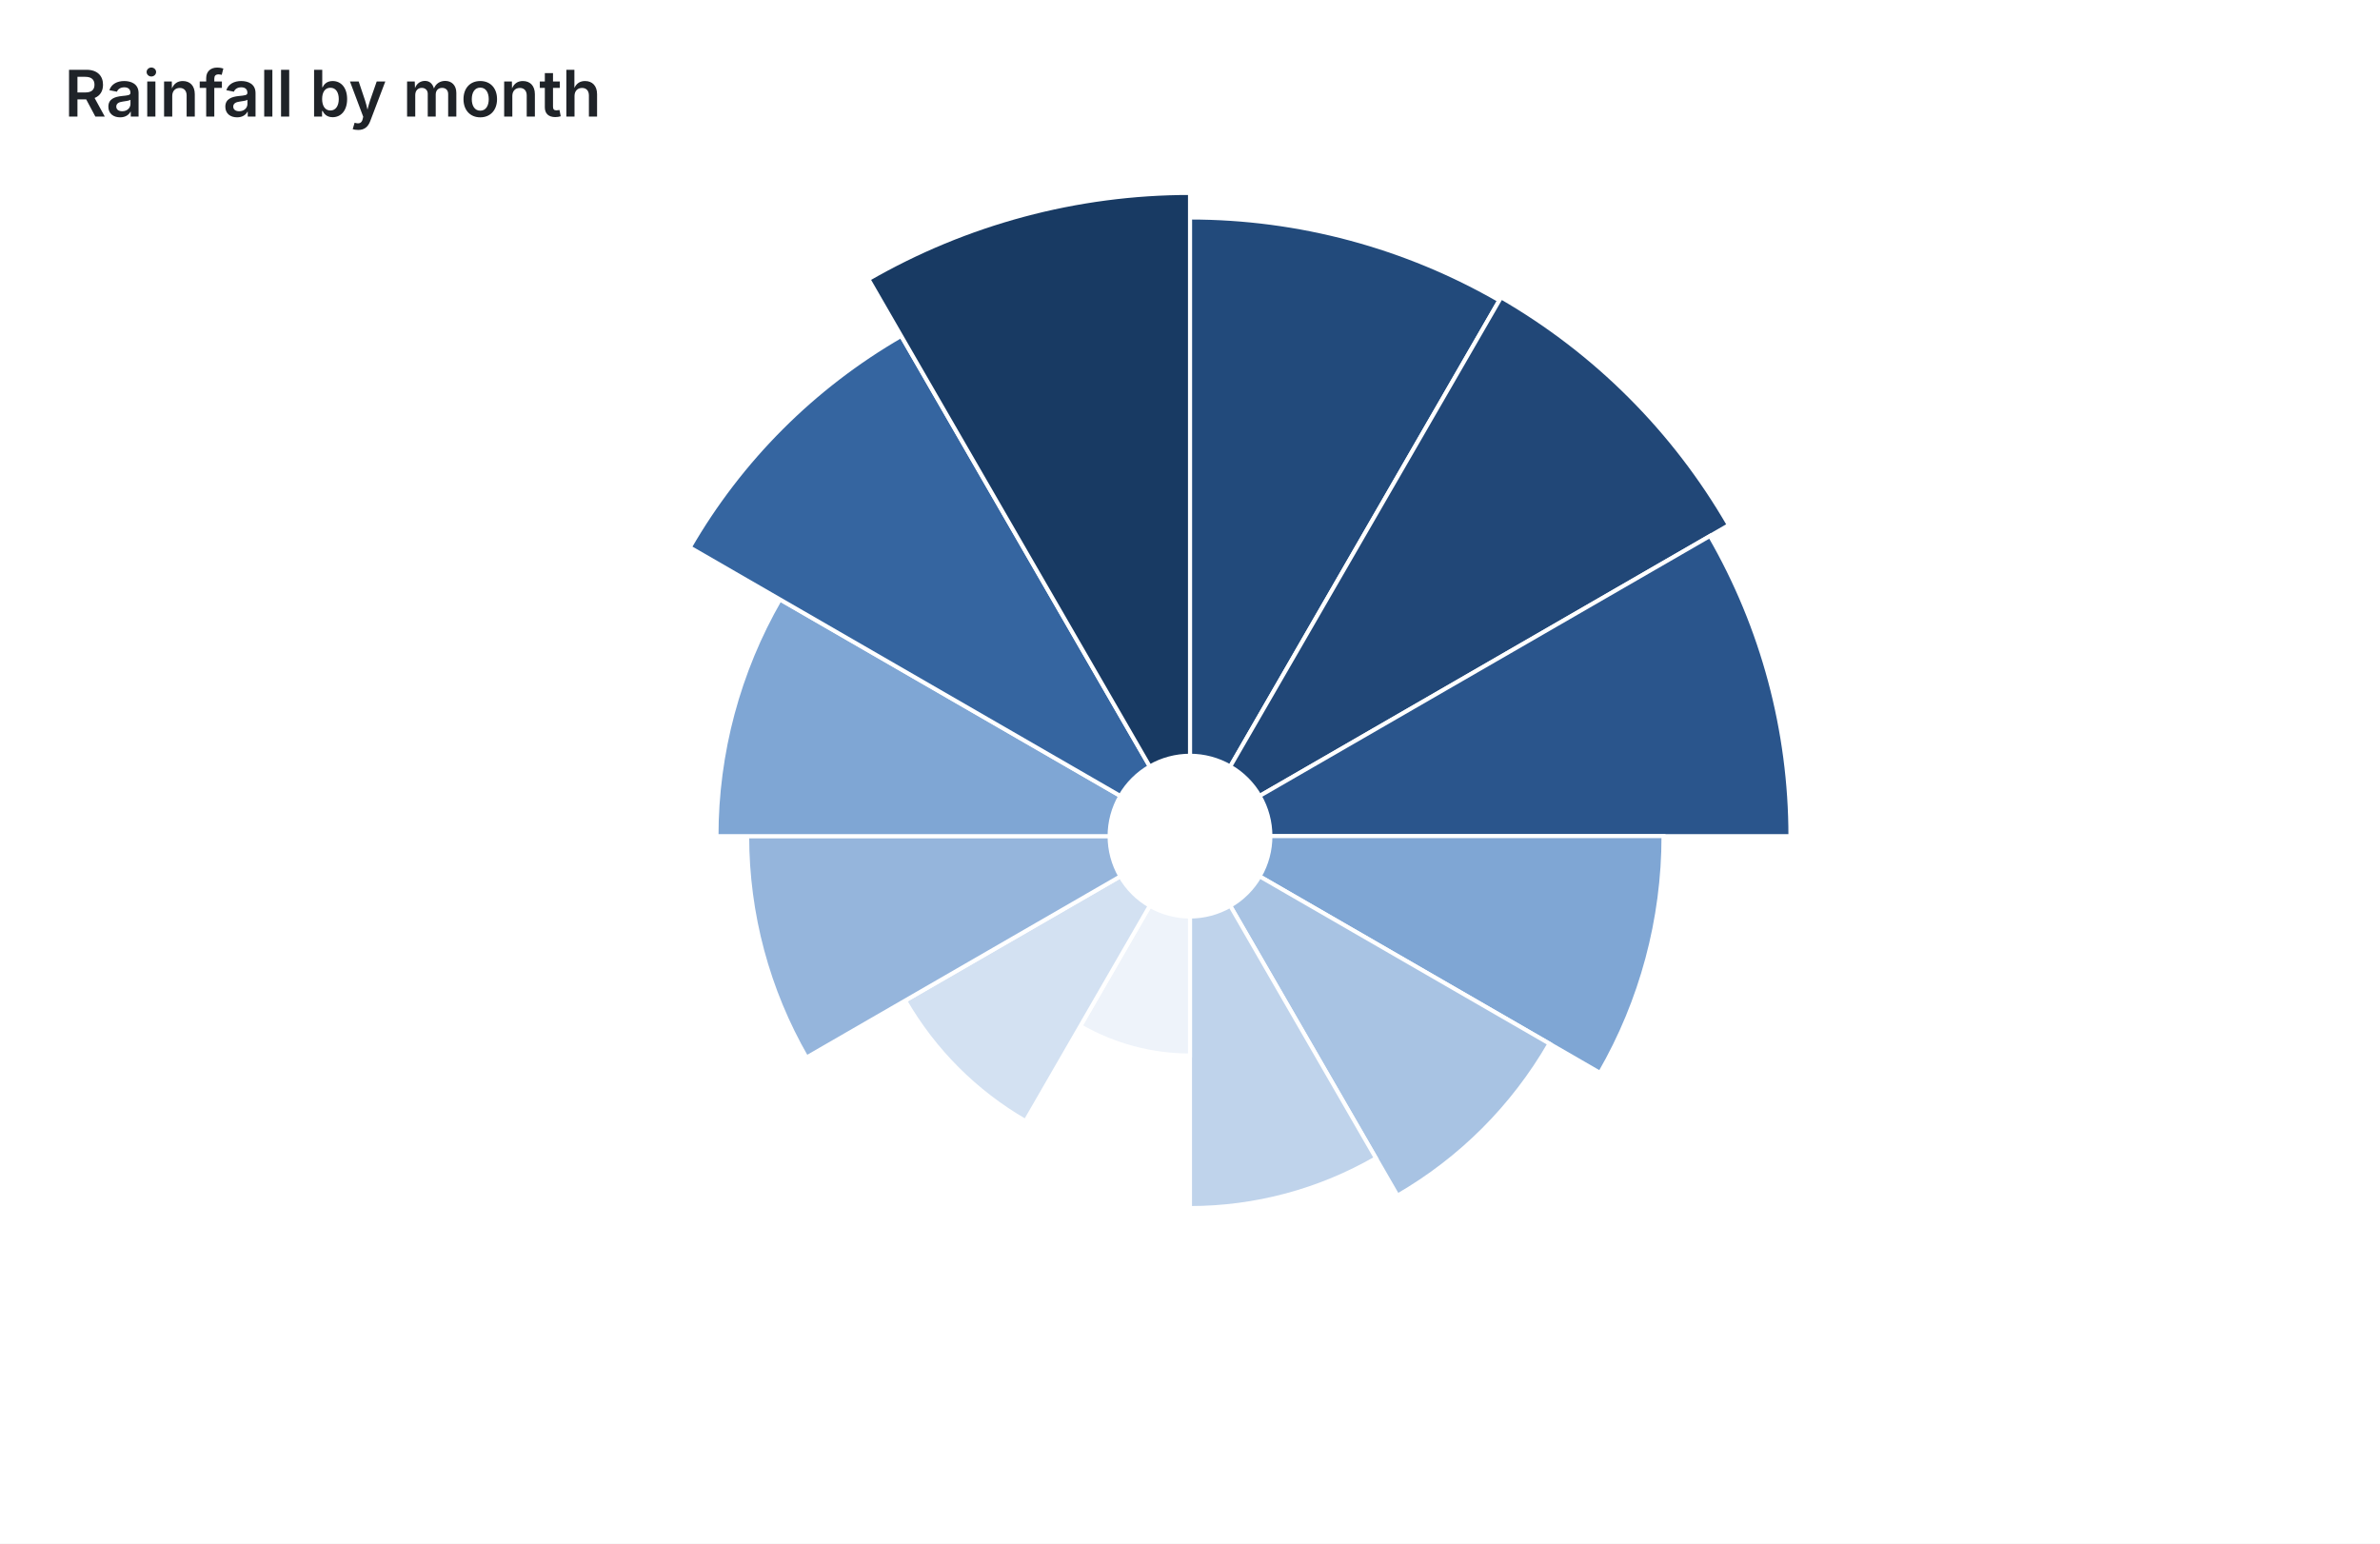
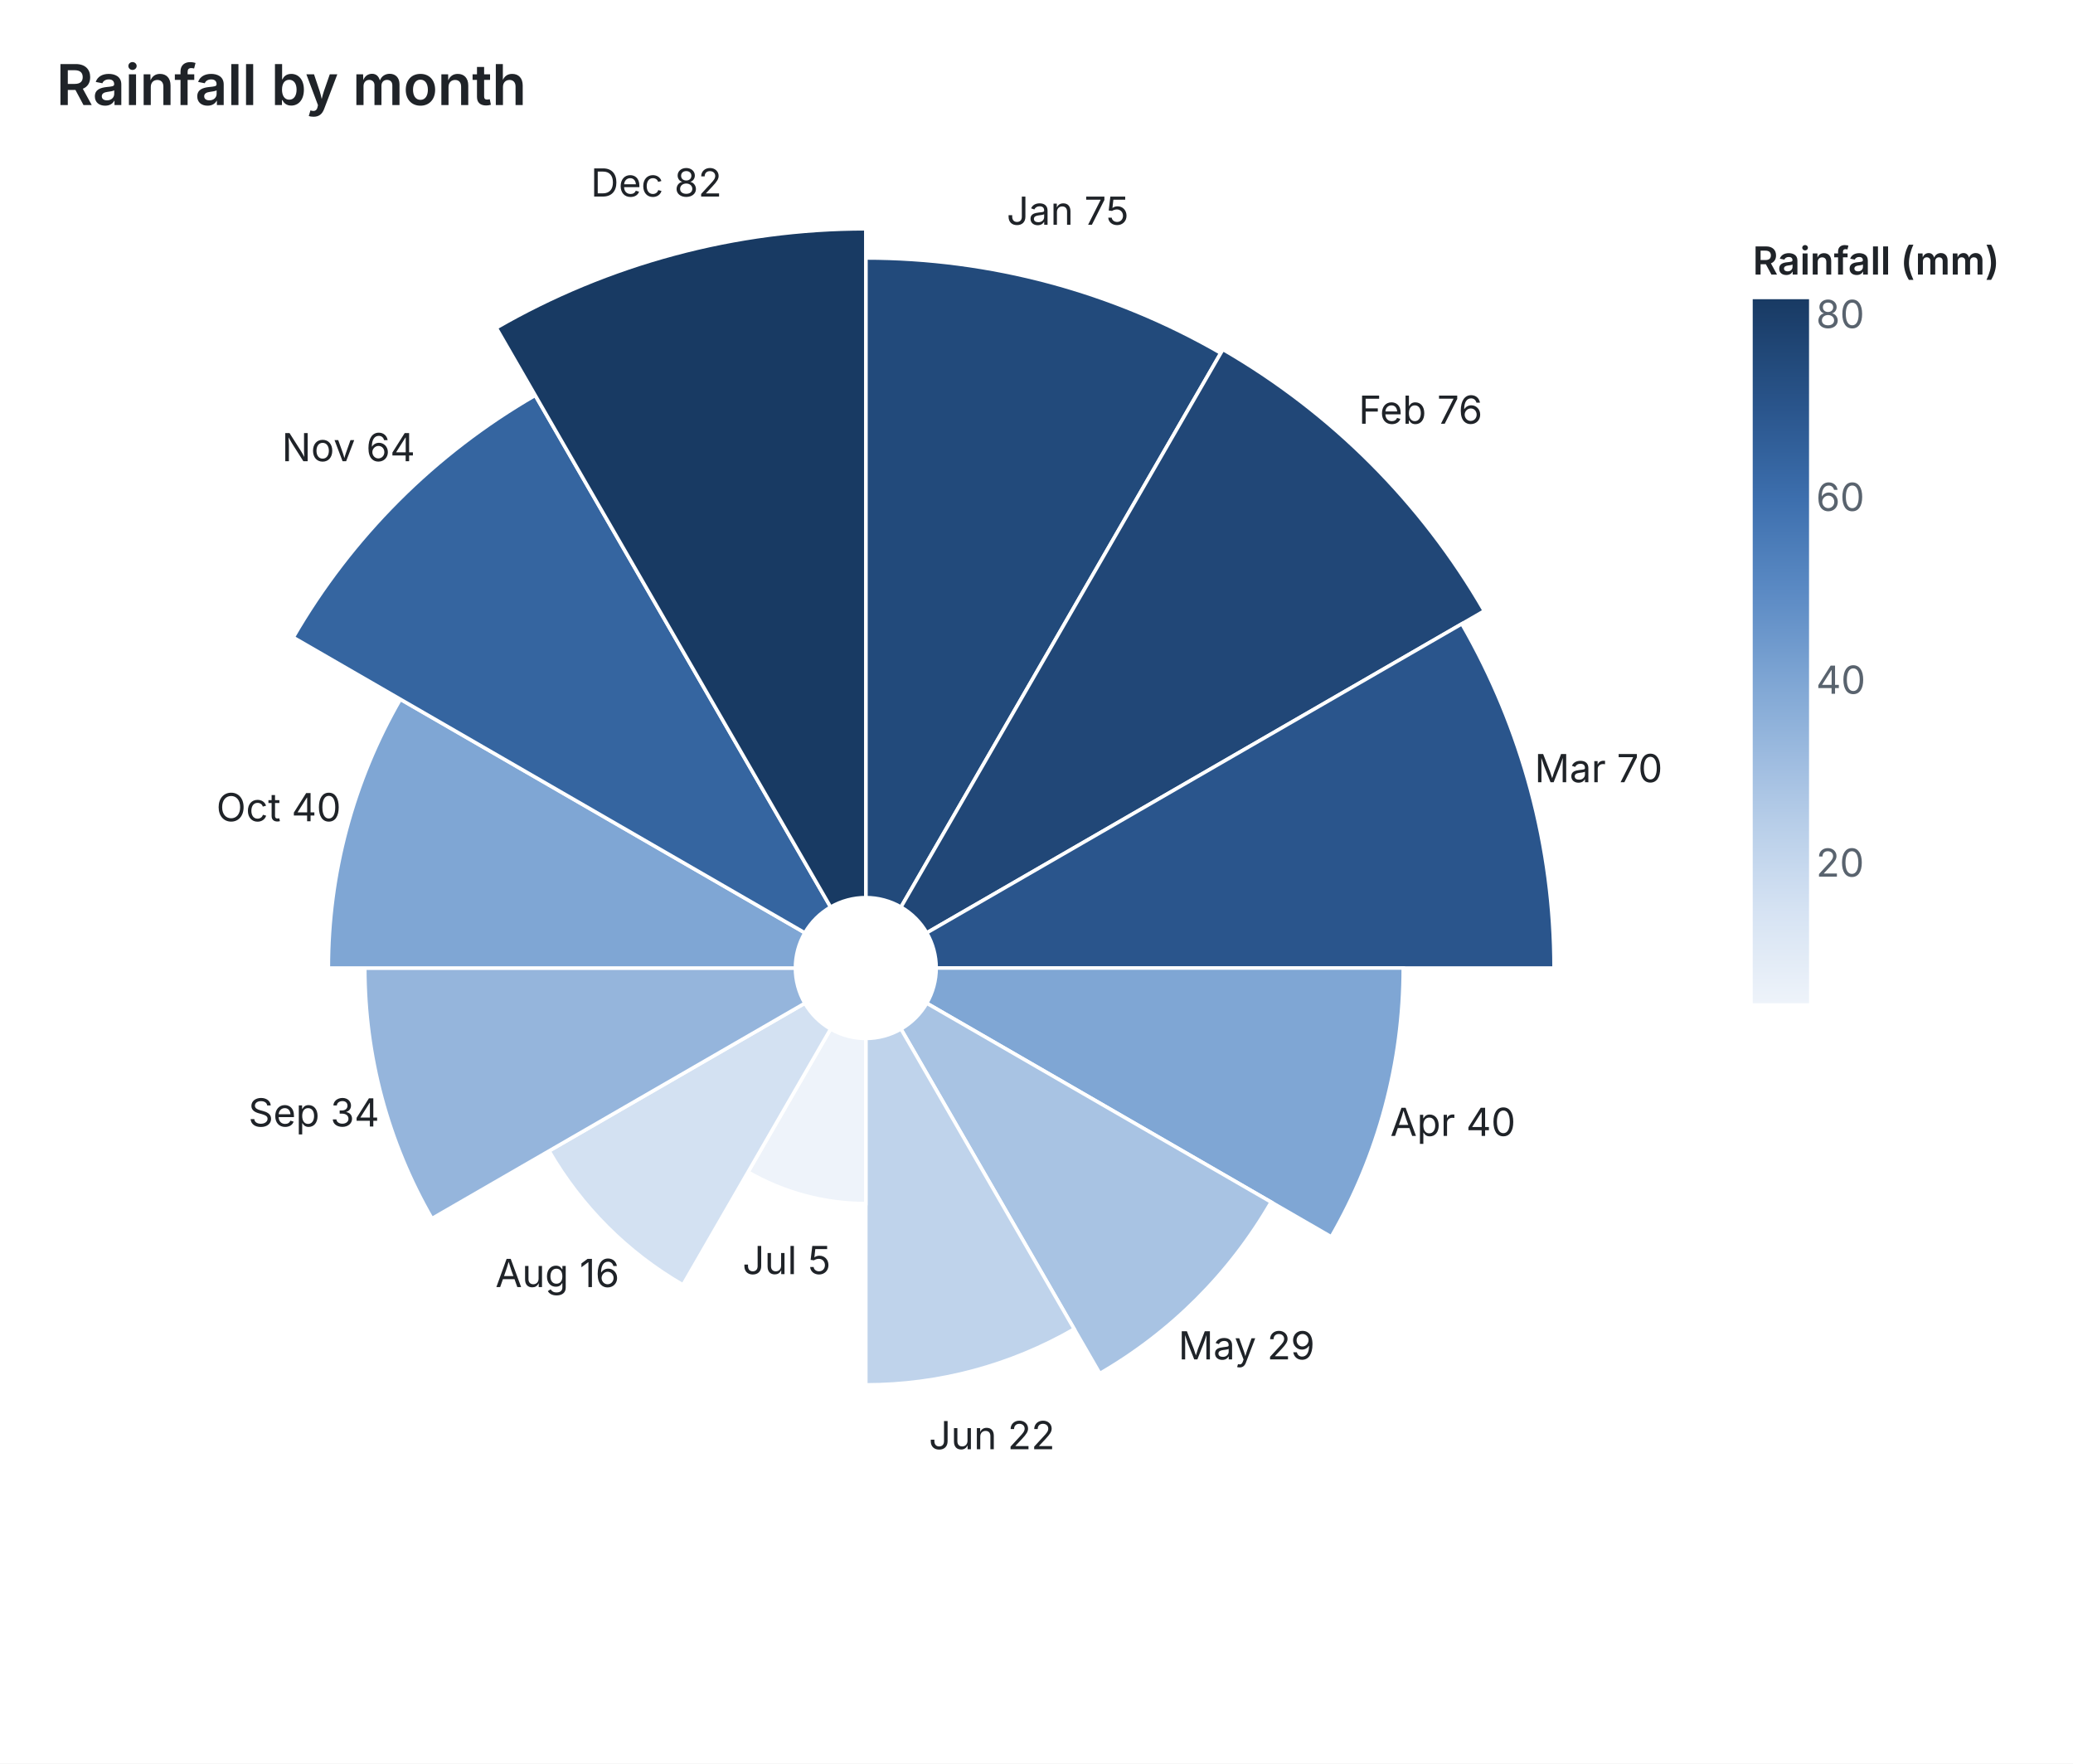
- <svg xmlns="http://www.w3.org/2000/svg" role="img" aria-labelledby="c62fda18f-0 c62fda18f-1" version="1.1" class="marks" width="592" height="384" viewBox="0 0 592 384">
-   <rect width="592" height="384" fill="#FFFFFF" />
-   <g fill="none" stroke-miterlimit="4" transform="translate(16,48)">
+ <svg xmlns="http://www.w3.org/2000/svg" role="img" aria-labelledby="ce4b55d2e-0 ce4b55d2e-1" version="1.1" class="marks" width="589" height="501" viewBox="0 0 589 501">
+   <rect width="589" height="501" fill="#FFFFFF" />
+   <g fill="none" stroke-miterlimit="4" transform="translate(16,65)">
    <g class="mark-group role-frame root" role="graphics-object" aria-roledescription="group mark container">
      <g transform="translate(0,0)">
-         <path class="background" aria-hidden="true" d="M0,0h560v320h-560Z" />
+         <path class="background" aria-hidden="true" d="M0,0h460v420h-460Z" />
        <g>
-           <g class="mark-arc role-mark marks" role="graphics-object" aria-roledescription="arc mark container">
-             <path aria-label="Month: Jan; Rain mm: 75" role="graphics-symbol" aria-roledescription="arc mark" transform="translate(280,160)" d="M0,-153.891A153.891,153.891,0,0,1,76.946,-133.274L10,-17.321A20,20,0,0,0,0,-20Z" fill="rgb(34, 74, 123)" stroke="#FFFFFF" stroke-width="1" />
-             <path aria-label="Month: Feb; Rain mm: 76" role="graphics-symbol" aria-roledescription="arc mark" transform="translate(280,160)" d="M77.39,-134.044A154.781,154.781,0,0,1,134.044,-77.39L17.321,-10A20,20,0,0,0,10,-17.321Z" fill="rgb(33, 71, 119)" stroke="#FFFFFF" stroke-width="1" />
-             <path aria-label="Month: Mar; Rain mm: 70" role="graphics-symbol" aria-roledescription="arc mark" transform="translate(280,160)" d="M129.342,-74.676A149.351,149.351,0,0,1,149.351,0L20,0A20,20,0,0,0,17.321,-10Z" fill="rgb(42, 85, 140)" stroke="#FFFFFF" stroke-width="1" />
-             <path aria-label="Month: Apr; Rain mm: 40" role="graphics-symbol" aria-roledescription="arc mark" transform="translate(280,160)" d="M117.78,0A117.78,117.78,0,0,1,102.001,58.89L17.321,10A20,20,0,0,0,20,0Z" fill="rgb(127, 166, 212)" stroke="#FFFFFF" stroke-width="1" />
-             <path aria-label="Month: May; Rain mm: 29" role="graphics-symbol" aria-roledescription="arc mark" transform="translate(280,160)" d="M89.423,51.628A103.257,103.257,0,0,1,51.628,89.423L10,17.321A20,20,0,0,0,17.321,10Z" fill="rgb(168, 195, 227)" stroke="#FFFFFF" stroke-width="1" />
-             <path aria-label="Month: Jun; Rain mm: 22" role="graphics-symbol" aria-roledescription="arc mark" transform="translate(280,160)" d="M46.258,80.121A92.516,92.516,0,0,1,0,92.516L0,20A20,20,0,0,0,10,17.321Z" fill="rgb(191, 211, 235)" stroke="#FFFFFF" stroke-width="1" />
-             <path aria-label="Month: Jul; Rain mm: 5" role="graphics-symbol" aria-roledescription="arc mark" transform="translate(280,160)" d="M0,54.571A54.571,54.571,0,0,1,-27.285,47.259L-10,17.321A20,20,0,0,0,0,20Z" fill="rgb(238, 243, 250)" stroke="#FFFFFF" stroke-width="1" />
-             <path aria-label="Month: Aug; Rain mm: 16" role="graphics-symbol" aria-roledescription="arc mark" transform="translate(280,160)" d="M-40.921,70.877A81.842,81.842,0,0,1,-70.877,40.921L-17.321,10A20,20,0,0,0,-10,17.321Z" fill="rgb(211, 225, 242)" stroke="#FFFFFF" stroke-width="1" />
-             <path aria-label="Month: Sep; Rain mm: 34" role="graphics-symbol" aria-roledescription="arc mark" transform="translate(280,160)" d="M-95.392,55.074A110.149,110.149,0,0,1,-110.149,0L-20,0A20,20,0,0,0,-17.321,10Z" fill="rgb(149, 181, 220)" stroke="#FFFFFF" stroke-width="1" />
-             <path aria-label="Month: Oct; Rain mm: 40" role="graphics-symbol" aria-roledescription="arc mark" transform="translate(280,160)" d="M-117.78,0A117.78,117.78,0,0,1,-102.001,-58.89L-17.321,-10A20,20,0,0,0,-20,0Z" fill="rgb(127, 166, 212)" stroke="#FFFFFF" stroke-width="1" />
-             <path aria-label="Month: Nov; Rain mm: 64" role="graphics-symbol" aria-roledescription="arc mark" transform="translate(280,160)" d="M-124.433,-71.842A143.683,143.683,0,0,1,-71.842,-124.433L-10,-17.321A20,20,0,0,0,-17.321,-10Z" fill="rgb(53, 101, 160)" stroke="#FFFFFF" stroke-width="1" />
-             <path aria-label="Month: Dec; Rain mm: 82" role="graphics-symbol" aria-roledescription="arc mark" transform="translate(280,160)" d="M-80,-138.564A160,160,0,0,1,0,-160L0,-20A20,20,0,0,0,-10,-17.321Z" fill="rgb(24, 58, 99)" stroke="#FFFFFF" stroke-width="1" />
+           <g class="mark-arc role-mark layer_0_marks" role="graphics-object" aria-roledescription="arc mark container">
+             <path aria-label="month: Jan; rain_mm: 75; Rainfall (mm): 75" role="graphics-symbol" aria-roledescription="arc mark" transform="translate(230,210)" d="M0,-201.709A201.709,201.709,0,0,1,100.855,-174.685L10,-17.321A20,20,0,0,0,0,-20Z" fill="rgb(34, 74, 123)" stroke="#FFFFFF" stroke-width="1" />
+             <path aria-label="month: Feb; rain_mm: 76; Rainfall (mm): 76" role="graphics-symbol" aria-roledescription="arc mark" transform="translate(230,210)" d="M101.458,-175.731A202.917,202.917,0,0,1,175.731,-101.458L17.321,-10A20,20,0,0,0,10,-17.321Z" fill="rgb(33, 71, 119)" stroke="#FFFFFF" stroke-width="1" />
+             <path aria-label="month: Mar; rain_mm: 70; Rainfall (mm): 70" role="graphics-symbol" aria-roledescription="arc mark" transform="translate(230,210)" d="M169.349,-97.774A195.548,195.548,0,0,1,195.548,0L20,0A20,20,0,0,0,17.321,-10Z" fill="rgb(42, 85, 140)" stroke="#FFFFFF" stroke-width="1" />
+             <path aria-label="month: Apr; rain_mm: 40; Rainfall (mm): 40" role="graphics-symbol" aria-roledescription="arc mark" transform="translate(230,210)" d="M152.702,0A152.702,152.702,0,0,1,132.244,76.351L17.321,10A20,20,0,0,0,20,0Z" fill="rgb(127, 166, 212)" stroke="#FFFFFF" stroke-width="1" />
+             <path aria-label="month: May; rain_mm: 29; Rainfall (mm): 29" role="graphics-symbol" aria-roledescription="arc mark" transform="translate(230,210)" d="M115.174,66.496A132.991,132.991,0,0,1,66.496,115.174L10,17.321A20,20,0,0,0,17.321,10Z" fill="rgb(168, 195, 227)" stroke="#FFFFFF" stroke-width="1" />
+             <path aria-label="month: Jun; rain_mm: 22; Rainfall (mm): 22" role="graphics-symbol" aria-roledescription="arc mark" transform="translate(230,210)" d="M59.207,102.55A118.414,118.414,0,0,1,0,118.414L0,20A20,20,0,0,0,10,17.321Z" fill="rgb(191, 211, 235)" stroke="#FFFFFF" stroke-width="1" />
+             <path aria-label="month: Jul; rain_mm: 5; Rainfall (mm): 5" role="graphics-symbol" aria-roledescription="arc mark" transform="translate(230,210)" d="M0,66.917A66.917,66.917,0,0,1,-33.459,57.952L-10,17.321A20,20,0,0,0,0,20Z" fill="rgb(238, 243, 250)" stroke="#FFFFFF" stroke-width="1" />
+             <path aria-label="month: Aug; rain_mm: 16; Rainfall (mm): 16" role="graphics-symbol" aria-roledescription="arc mark" transform="translate(230,210)" d="M-51.964,90.004A103.928,103.928,0,0,1,-90.004,51.964L-17.321,10A20,20,0,0,0,-10,17.321Z" fill="rgb(211, 225, 242)" stroke="#FFFFFF" stroke-width="1" />
+             <path aria-label="month: Sep; rain_mm: 34; Rainfall (mm): 34" role="graphics-symbol" aria-roledescription="arc mark" transform="translate(230,210)" d="M-123.274,71.172A142.345,142.345,0,0,1,-142.345,0L-20,0A20,20,0,0,0,-17.321,10Z" fill="rgb(149, 181, 220)" stroke="#FFFFFF" stroke-width="1" />
+             <path aria-label="month: Oct; rain_mm: 40; Rainfall (mm): 40" role="graphics-symbol" aria-roledescription="arc mark" transform="translate(230,210)" d="M-152.702,0A152.702,152.702,0,0,1,-132.244,-76.351L-17.321,-10A20,20,0,0,0,-20,0Z" fill="rgb(127, 166, 212)" stroke="#FFFFFF" stroke-width="1" />
+             <path aria-label="month: Nov; rain_mm: 64; Rainfall (mm): 64" role="graphics-symbol" aria-roledescription="arc mark" transform="translate(230,210)" d="M-162.688,-93.928A187.856,187.856,0,0,1,-93.928,-162.688L-10,-17.321A20,20,0,0,0,-17.321,-10Z" fill="rgb(53, 101, 160)" stroke="#FFFFFF" stroke-width="1" />
+             <path aria-label="month: Dec; rain_mm: 82; Rainfall (mm): 82" role="graphics-symbol" aria-roledescription="arc mark" transform="translate(230,210)" d="M-105,-181.865A210,210,0,0,1,0,-210L0,-20A20,20,0,0,0,-10,-17.321Z" fill="rgb(24, 58, 99)" stroke="#FFFFFF" stroke-width="1" />
+           </g>
+           <g class="mark-text role-mark layer_1_marks" role="graphics-object" aria-roledescription="text mark container">
+             <text aria-label="month: Jan; rain_mm: 75; label: Jan 75" role="graphics-symbol" aria-roledescription="text mark" text-anchor="middle" transform="translate(287.3826,-1.1548)" font-family="Inter, sans-serif" font-size="11px" fill="#1F2328">Jan 75</text>
+             <text aria-label="month: Feb; rain_mm: 76; label: Feb 76" role="graphics-symbol" aria-roledescription="text mark" text-anchor="middle" transform="translate(387.6259,55.37406)" font-family="Inter, sans-serif" font-size="11px" fill="#1F2328">Feb 76</text>
+             <text aria-label="month: Mar; rain_mm: 70; label: Mar 70" role="graphics-symbol" aria-roledescription="text mark" text-anchor="middle" transform="translate(438.2033,157.2121)" font-family="Inter, sans-serif" font-size="11px" fill="#1F2328">Mar 70</text>
+             <text aria-label="month: Apr; rain_mm: 40; label: Apr 40" role="graphics-symbol" aria-roledescription="text mark" text-anchor="middle" transform="translate(396.8171,257.6985)" font-family="Inter, sans-serif" font-size="11px" fill="#1F2328">Apr 40</text>
+             <text aria-label="month: May; rain_mm: 29; label: May 29" role="graphics-symbol" aria-roledescription="text mark" text-anchor="middle" transform="translate(338.1813,321.1813)" font-family="Inter, sans-serif" font-size="11px" fill="#1F2328">May 29</text>
+             <text aria-label="month: Jun; rain_mm: 22; label: Jun 22" role="graphics-symbol" aria-roledescription="text mark" text-anchor="middle" transform="translate(265.8242,346.6979)" font-family="Inter, sans-serif" font-size="11px" fill="#1F2328">Jun 22</text>
+             <text aria-label="month: Jul; rain_mm: 5; label: Jul 5" role="graphics-symbol" aria-roledescription="text mark" text-anchor="middle" transform="translate(207.5042,296.9555)" font-family="Inter, sans-serif" font-size="11px" fill="#1F2328">Jul 5</text>
+             <text aria-label="month: Aug; rain_mm: 16; label: Aug 16" role="graphics-symbol" aria-roledescription="text mark" text-anchor="middle" transform="translate(142.3697,300.6303)" font-family="Inter, sans-serif" font-size="11px" fill="#1F2328">Aug 16</text>
+             <text aria-label="month: Sep; rain_mm: 34; label: Sep 34" role="graphics-symbol" aria-roledescription="text mark" text-anchor="middle" transform="translate(73.1868,255.018)" font-family="Inter, sans-serif" font-size="11px" fill="#1F2328">Sep 34</text>
+             <text aria-label="month: Oct; rain_mm: 40; label: Oct 40" role="graphics-symbol" aria-roledescription="text mark" text-anchor="middle" transform="translate(63.18291,168.3015)" font-family="Inter, sans-serif" font-size="11px" fill="#1F2328">Oct 40</text>
+             <text aria-label="month: Nov; rain_mm: 64; label: Nov 64" role="graphics-symbol" aria-roledescription="text mark" text-anchor="middle" transform="translate(83.02367,66.02367)" font-family="Inter, sans-serif" font-size="11px" fill="#1F2328">Nov 64</text>
+             <text aria-label="month: Dec; rain_mm: 82; label: Dec 82" role="graphics-symbol" aria-roledescription="text mark" text-anchor="middle" transform="translate(170.4716,-9.16294)" font-family="Inter, sans-serif" font-size="11px" fill="#1F2328">Dec 82</text>
+           </g>
+           <g class="mark-group role-legend" role="graphics-symbol" aria-roledescription="legend" aria-label="Gradient legend titled 'Rainfall (mm)' for fill color with values from 5 to 82">
+             <g transform="translate(478,0)">
+               <path class="background" aria-hidden="true" d="M0,0h79v224h-79Z" pointer-events="none" />
+               <g>
+                 <g class="mark-group role-legend-entry">
+                   <g transform="translate(4,20)">
+                     <path class="background" aria-hidden="true" d="M0,0h0v0h0Z" pointer-events="none" />
+                     <g>
+                       <g class="mark-rect role-legend-gradient" pointer-events="none">
+                         <path d="M0,0h16v200h-16Z" fill="url(#ce4b55d2e-2)" stroke="#ddd" stroke-width="0" opacity="1" />
+                       </g>
+                       <g class="mark-text role-legend-label" pointer-events="none">
+                         <text text-anchor="start" transform="translate(18,164.039)" font-family="Inter, sans-serif" font-size="11px" fill="#59636E" opacity="1">20</text>
+                         <text text-anchor="start" transform="translate(18,112.0909)" font-family="Inter, sans-serif" font-size="11px" fill="#59636E" opacity="1">40</text>
+                         <text text-anchor="start" transform="translate(18,60.14286)" font-family="Inter, sans-serif" font-size="11px" fill="#59636E" opacity="1">60</text>
+                         <text text-anchor="start" transform="translate(18,8.194805)" font-family="Inter, sans-serif" font-size="11px" fill="#59636E" opacity="1">80</text>
+                       </g>
+                     </g>
+                     <path class="foreground" aria-hidden="true" d="" pointer-events="none" display="none" />
+                   </g>
+                 </g>
+                 <g class="mark-text role-legend-title" pointer-events="none">
+                   <text text-anchor="start" transform="translate(4,13)" font-family="Inter, sans-serif" font-size="11px" font-weight="600" fill="#1F2328" opacity="1">Rainfall (mm)</text>
+                 </g>
+               </g>
+               <path class="foreground" aria-hidden="true" d="" pointer-events="none" display="none" />
+             </g>
          </g>
          <g class="mark-group role-title">
-             <g transform="translate(0,-32)">
+             <g transform="translate(0,-48.16294)">
              <path class="background" aria-hidden="true" d="M0,0h0v0h0Z" pointer-events="none" />
              <g>
                <g class="mark-text role-title-text" role="graphics-symbol" aria-roledescription="title" aria-label="Title text 'Rainfall by month'" pointer-events="none">
                  <text text-anchor="start" transform="translate(0,13)" font-family="Inter, sans-serif" font-size="16px" font-weight="600" fill="#1F2328" opacity="1">Rainfall by month</text>
                </g>
              </g>
              <path class="foreground" aria-hidden="true" d="" pointer-events="none" display="none" />
            </g>
          </g>
        </g>
        <path class="foreground" aria-hidden="true" d="" display="none" />
      </g>
    </g>
  </g>
+   <defs>
+     <linearGradient id="ce4b55d2e-2" x1="0" x2="0" y1="1" y2="0">
+       <stop offset="0" stop-color="rgb(238, 243, 250)" />
+       <stop offset="0.065" stop-color="rgb(226, 235, 246)" />
+       <stop offset="0.13" stop-color="rgb(214, 227, 243)" />
+       <stop offset="0.195" stop-color="rgb(198, 216, 238)" />
+       <stop offset="0.26" stop-color="rgb(182, 205, 232)" />
+       <stop offset="0.325" stop-color="rgb(164, 192, 226)" />
+       <stop offset="0.39" stop-color="rgb(145, 179, 219)" />
+       <stop offset="0.455" stop-color="rgb(127, 166, 212)" />
+       <stop offset="0.519" stop-color="rgb(109, 152, 204)" />
+       <stop offset="0.584" stop-color="rgb(91, 138, 196)" />
+       <stop offset="0.649" stop-color="rgb(76, 125, 185)" />
+       <stop offset="0.714" stop-color="rgb(61, 111, 174)" />
+       <stop offset="0.779" stop-color="rgb(51, 98, 157)" />
+       <stop offset="0.844" stop-color="rgb(42, 85, 140)" />
+       <stop offset="0.909" stop-color="rgb(34, 74, 123)" />
+       <stop offset="0.974" stop-color="rgb(27, 62, 106)" />
+       <stop offset="1" stop-color="rgb(24, 58, 99)" />
+     </linearGradient>
+   </defs>
</svg>
